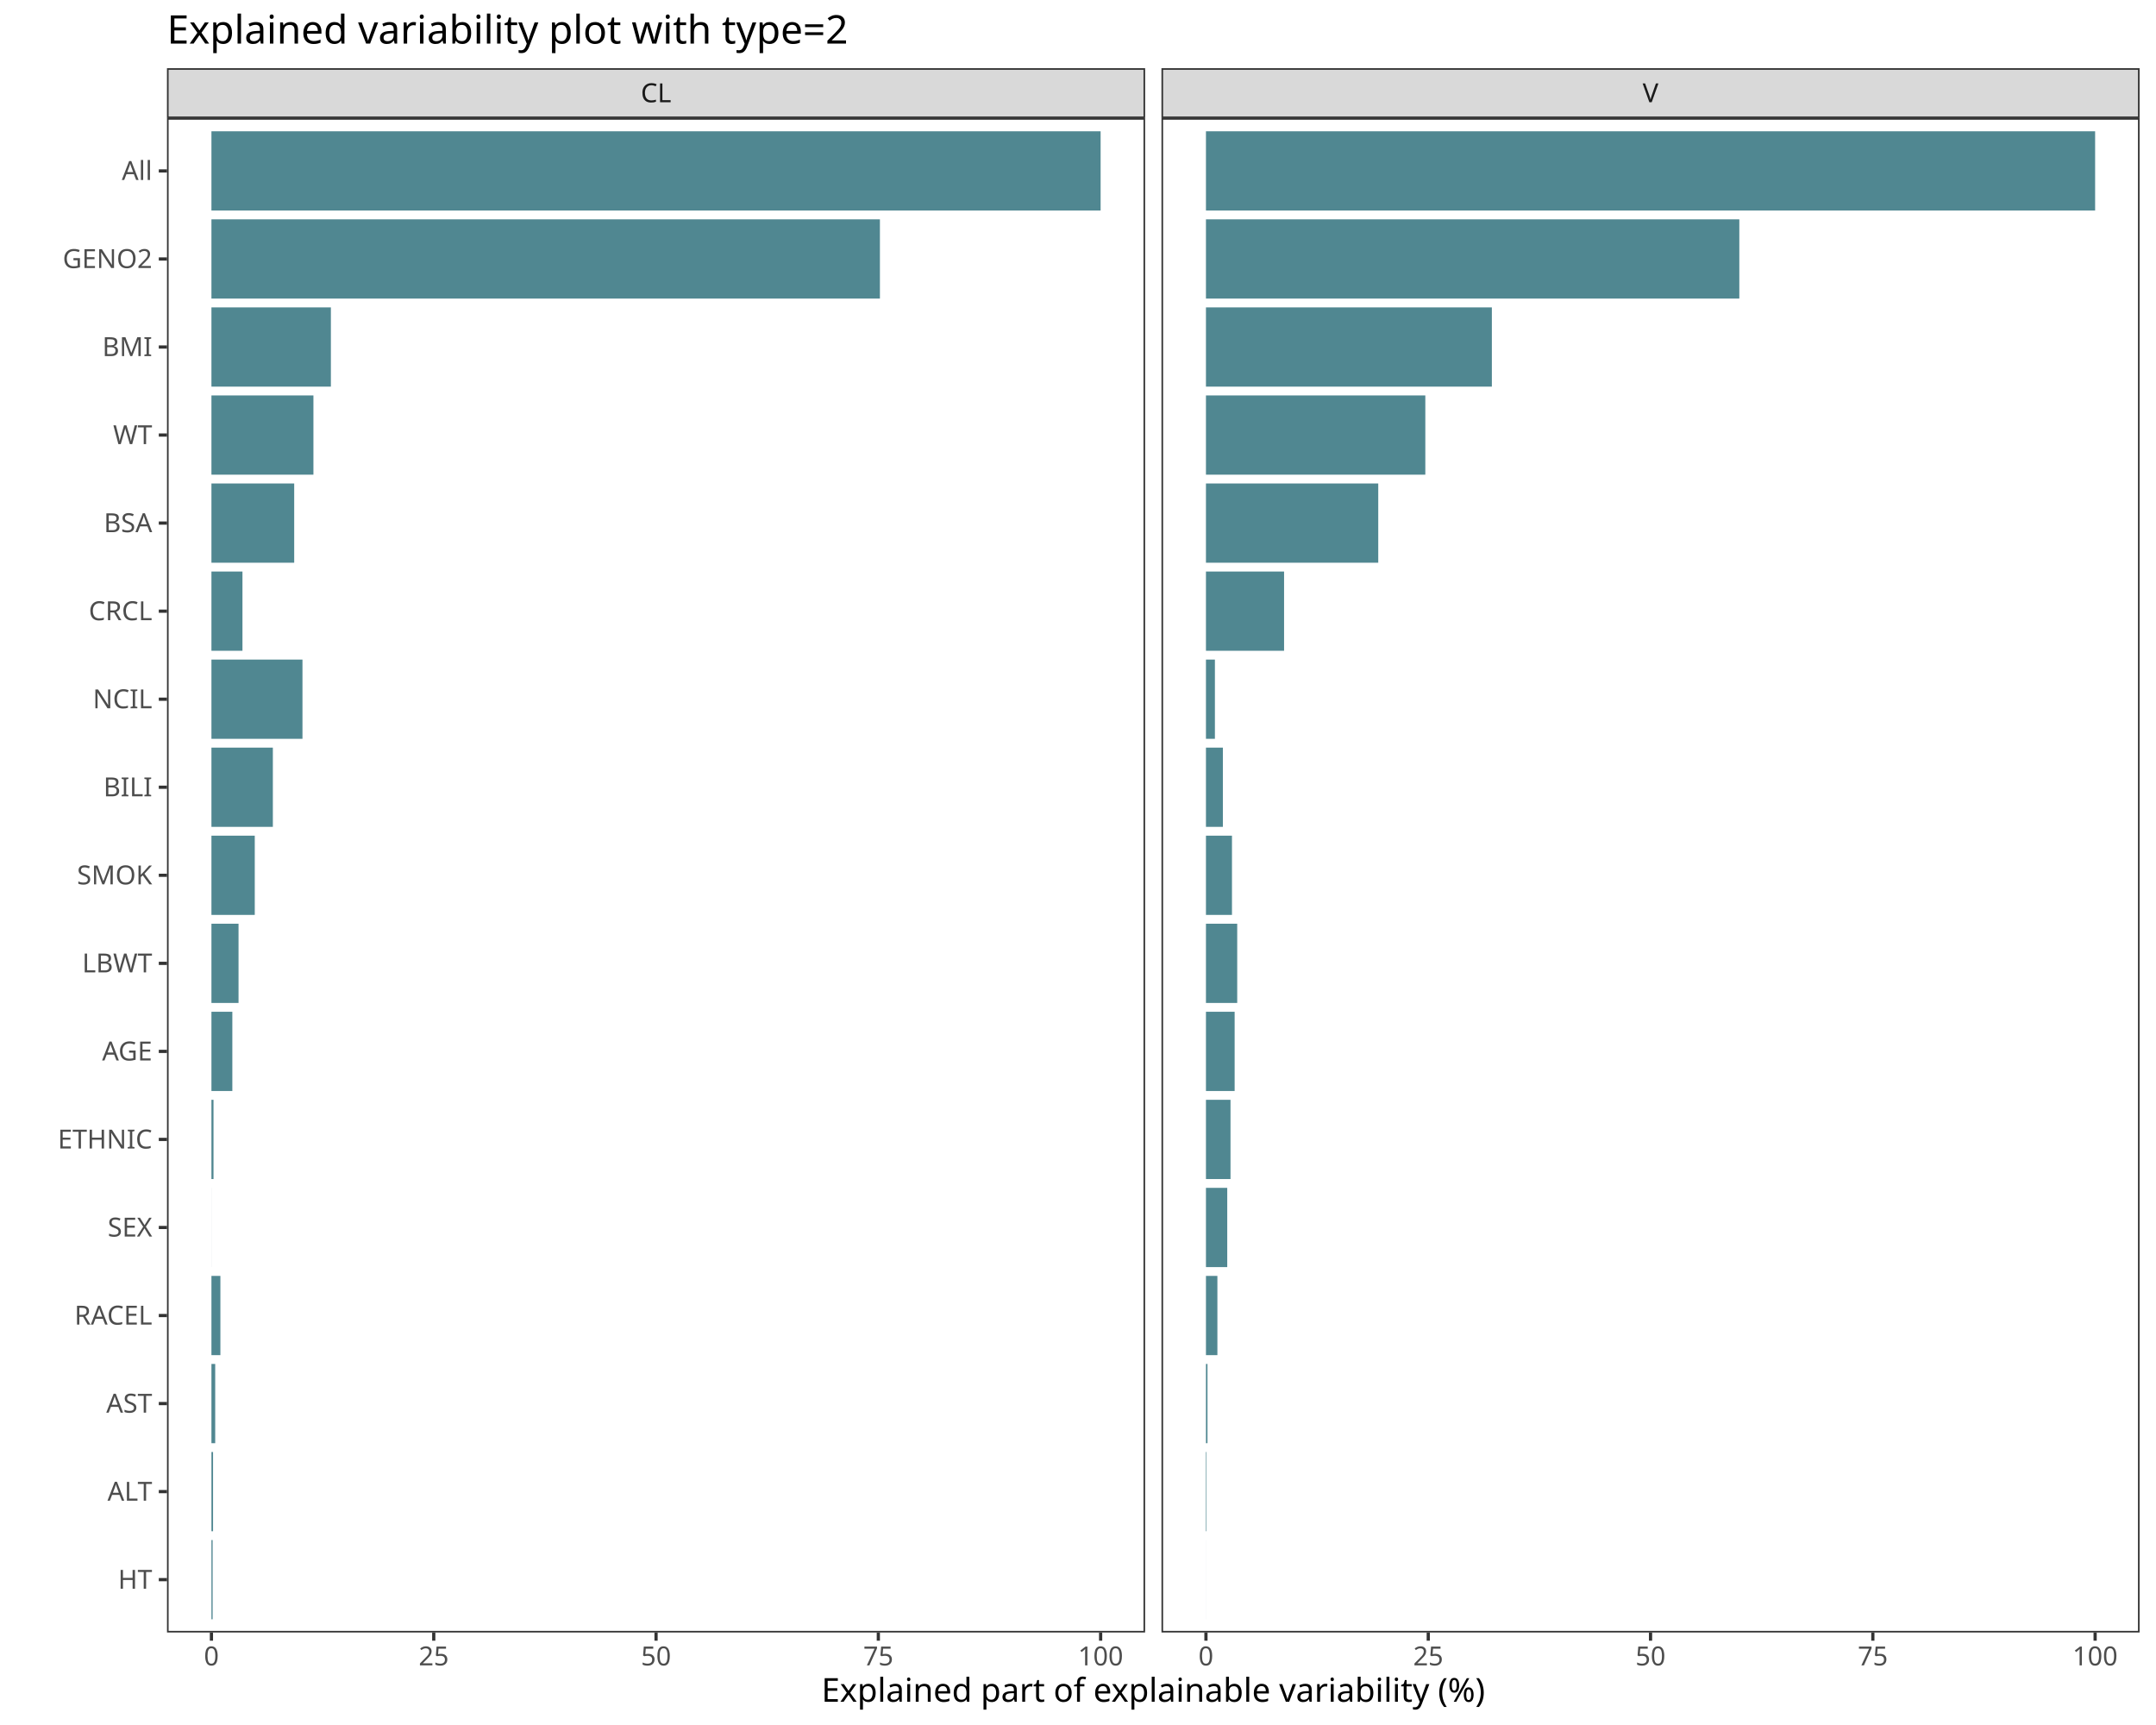
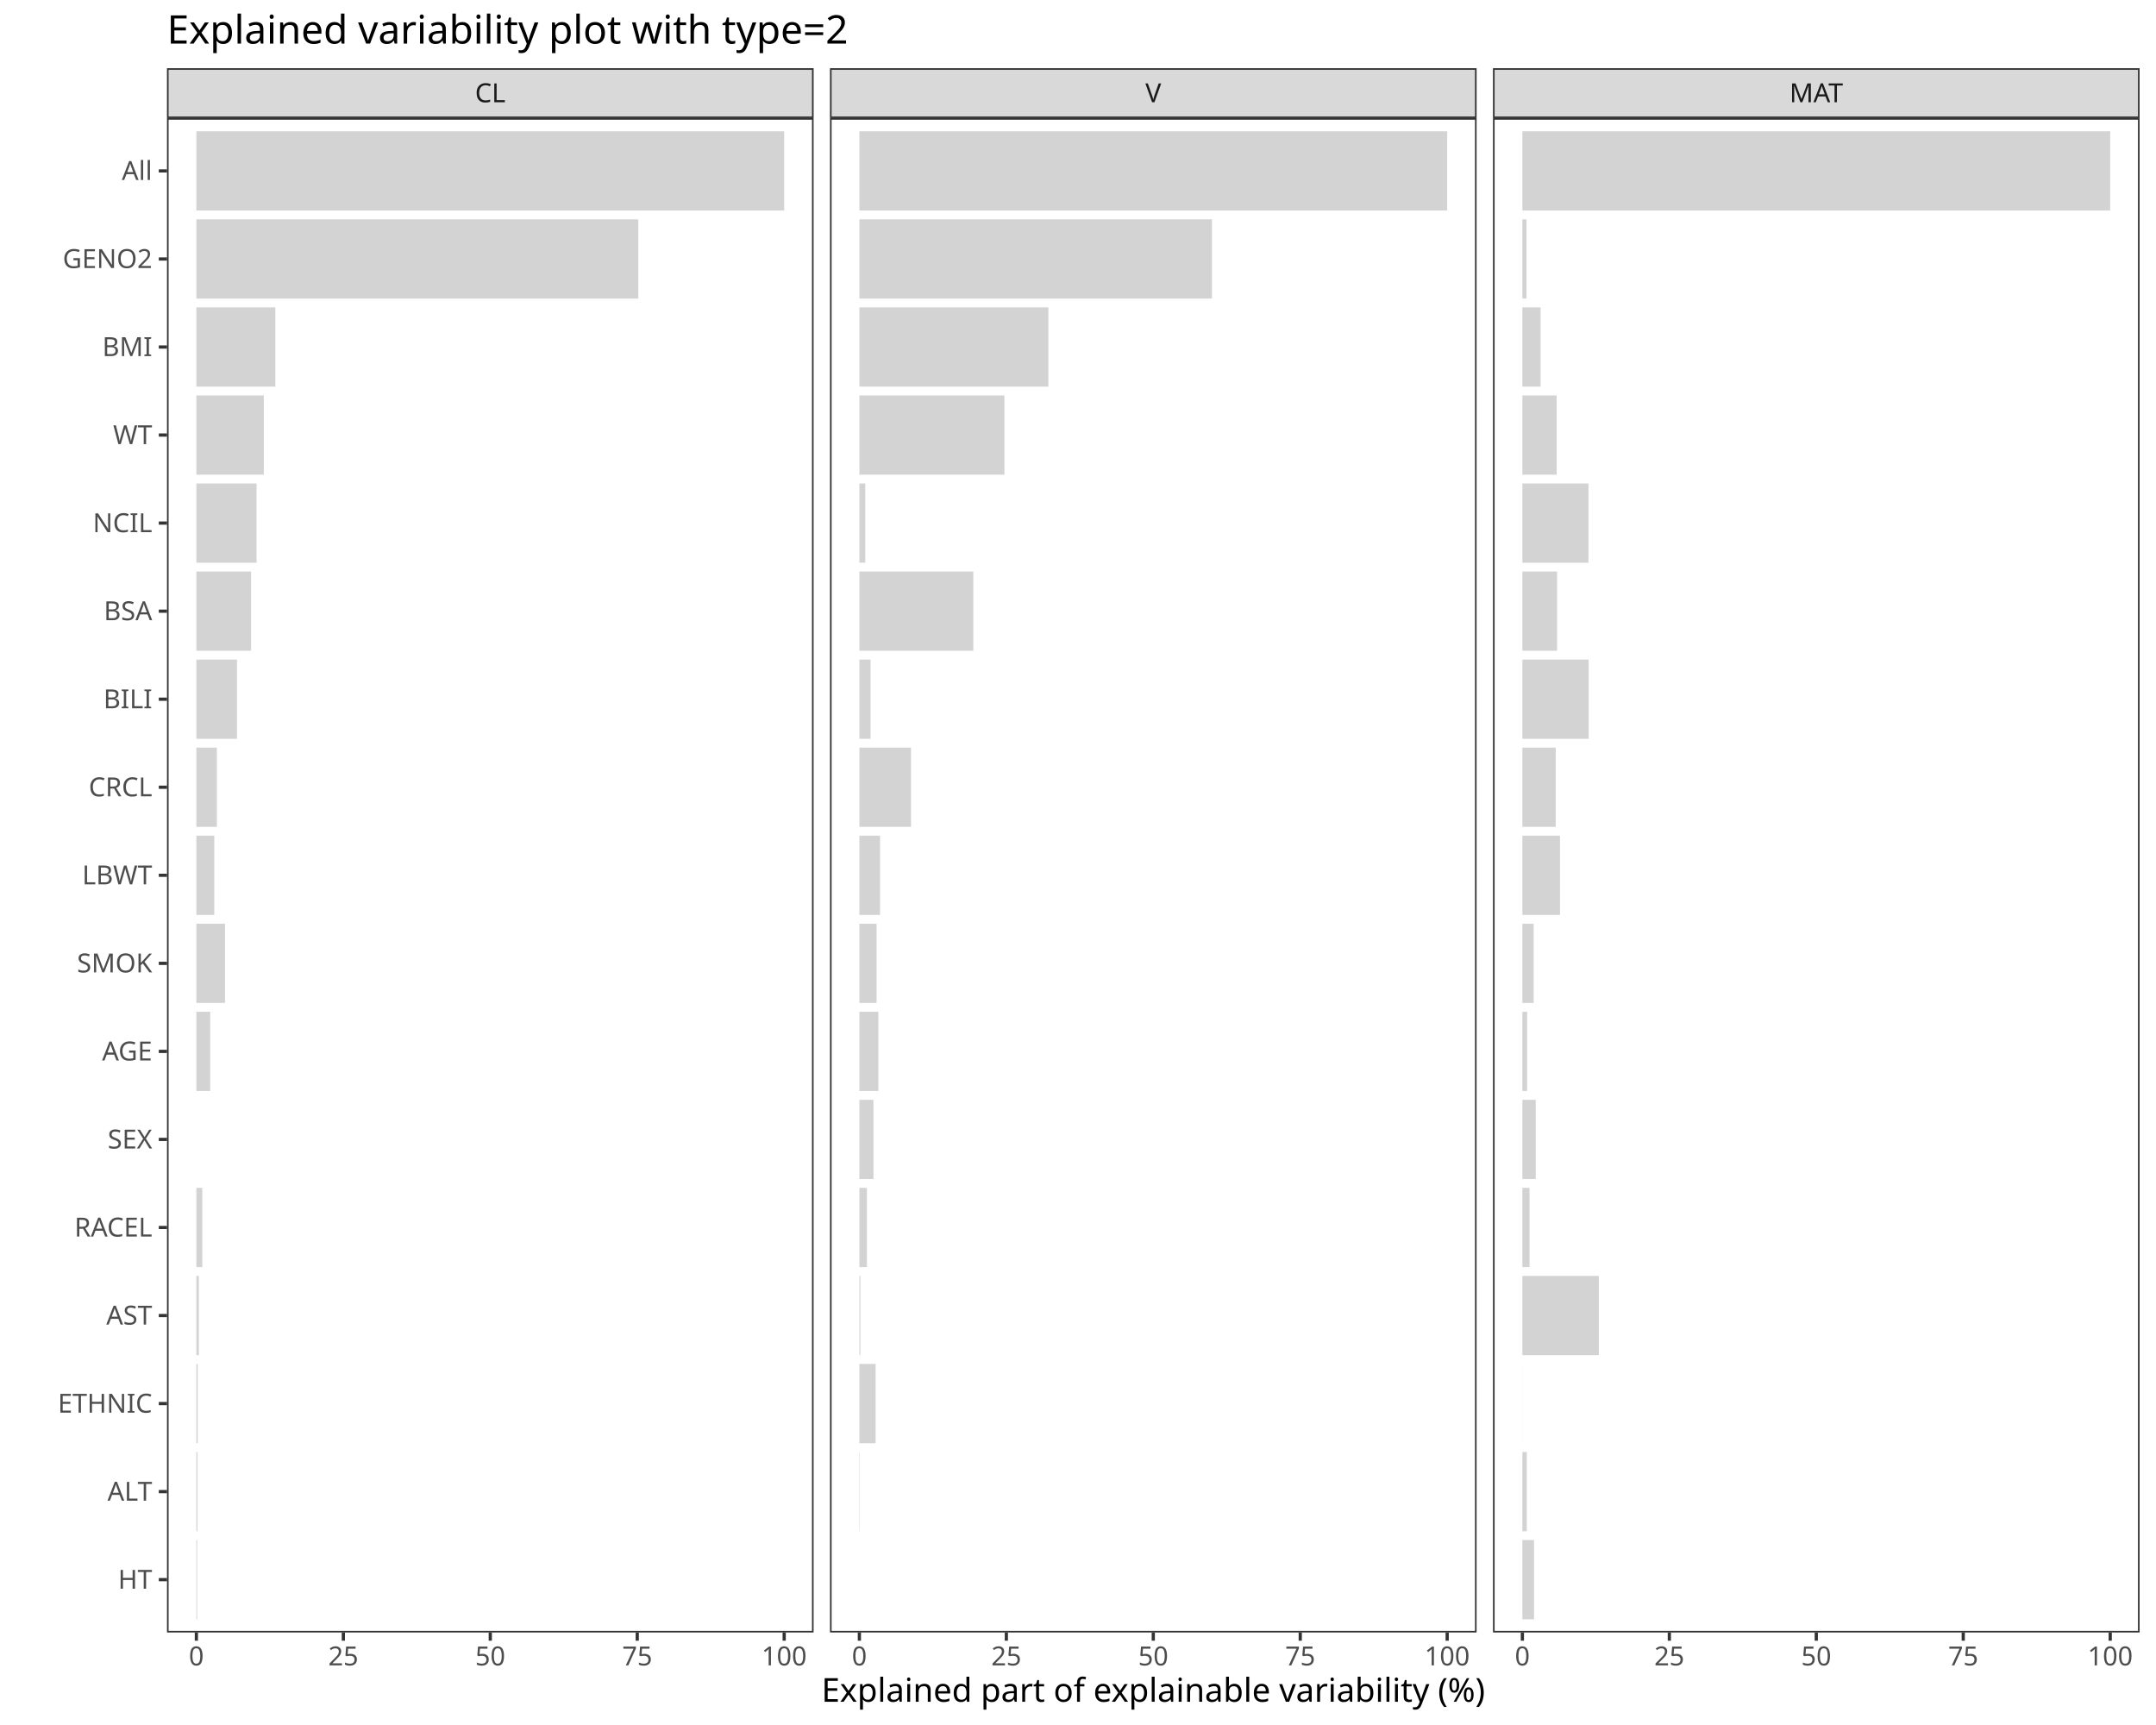
<svg xmlns="http://www.w3.org/2000/svg" class="svglite" data-engine-version="2.0" width="720.00pt" height="576.00pt" viewBox="0 0 720.00 576.00">
  <defs>
    <style type="text/css">
    .svglite line, .svglite polyline, .svglite polygon, .svglite path, .svglite rect, .svglite circle {
      fill: none;
      stroke: #000000;
      stroke-linecap: round;
      stroke-linejoin: round;
      stroke-miterlimit: 10.00;
    }
  </style>
  </defs>
  <rect width="100%" height="100%" style="stroke: none; fill: #FFFFFF;" />
  <defs>
    <clipPath id="cpMC4wMHw3MjAuMDB8MC4wMHw1NzYuMDA=">
      <rect x="0.00" y="0.00" width="720.00" height="576.00" />
    </clipPath>
  </defs>
  <g clip-path="url(#cpMC4wMHw3MjAuMDB8MC4wMHw1NzYuMDA=)">
    <rect x="0.00" y="0.00" width="720.00" height="576.00" style="stroke-width: 1.07; stroke: #FFFFFF; fill: #FFFFFF;" />
  </g>
  <defs>
-     <clipPath id="cpNTUuNzd8MzgyLjQwfDM5LjQzfDU0NS4xMQ==">
-       <rect x="55.77" y="39.43" width="326.64" height="505.68" />
-     </clipPath>
-   </defs>
-   <g clip-path="url(#cpNTUuNzd8MzgyLjQwfDM5LjQzfDU0NS4xMQ==)">
-     <rect x="55.77" y="39.43" width="326.64" height="505.68" style="stroke-width: 1.07; stroke: none; fill: #FFFFFF;" />
-     <rect x="70.61" y="43.84" width="296.94" height="26.46" style="stroke-width: 1.07; stroke: none; stroke-linecap: square; stroke-linejoin: miter; fill: #508791;" />
-     <rect x="70.61" y="337.84" width="6.98" height="26.46" style="stroke-width: 1.07; stroke: none; stroke-linecap: square; stroke-linejoin: miter; fill: #508791;" />
-     <rect x="70.61" y="484.84" width="0.54" height="26.46" style="stroke-width: 1.07; stroke: none; stroke-linecap: square; stroke-linejoin: miter; fill: #508791;" />
-     <rect x="70.61" y="455.44" width="1.26" height="26.46" style="stroke-width: 1.07; stroke: none; stroke-linecap: square; stroke-linejoin: miter; fill: #508791;" />
-     <rect x="70.61" y="249.64" width="20.51" height="26.46" style="stroke-width: 1.07; stroke: none; stroke-linecap: square; stroke-linejoin: miter; fill: #508791;" />
-     <rect x="70.61" y="102.64" width="39.89" height="26.46" style="stroke-width: 1.07; stroke: none; stroke-linecap: square; stroke-linejoin: miter; fill: #508791;" />
-     <rect x="70.61" y="161.44" width="27.64" height="26.46" style="stroke-width: 1.07; stroke: none; stroke-linecap: square; stroke-linejoin: miter; fill: #508791;" />
-     <rect x="70.61" y="190.84" width="10.36" height="26.46" style="stroke-width: 1.07; stroke: none; stroke-linecap: square; stroke-linejoin: miter; fill: #508791;" />
-     <rect x="70.61" y="367.24" width="0.69" height="26.46" style="stroke-width: 1.07; stroke: none; stroke-linecap: square; stroke-linejoin: miter; fill: #508791;" />
-     <rect x="70.61" y="73.24" width="223.24" height="26.46" style="stroke-width: 1.07; stroke: none; stroke-linecap: square; stroke-linejoin: miter; fill: #508791;" />
-     <rect x="70.61" y="514.24" width="0.40" height="26.46" style="stroke-width: 1.07; stroke: none; stroke-linecap: square; stroke-linejoin: miter; fill: #508791;" />
-     <rect x="70.61" y="308.44" width="9.05" height="26.46" style="stroke-width: 1.07; stroke: none; stroke-linecap: square; stroke-linejoin: miter; fill: #508791;" />
-     <rect x="70.61" y="220.24" width="30.40" height="26.46" style="stroke-width: 1.07; stroke: none; stroke-linecap: square; stroke-linejoin: miter; fill: #508791;" />
-     <rect x="70.61" y="426.04" width="2.99" height="26.46" style="stroke-width: 1.07; stroke: none; stroke-linecap: square; stroke-linejoin: miter; fill: #508791;" />
-     <rect x="70.61" y="396.64" width="0.013" height="26.46" style="stroke-width: 1.07; stroke: none; stroke-linecap: square; stroke-linejoin: miter; fill: #508791;" />
-     <rect x="70.61" y="279.04" width="14.47" height="26.46" style="stroke-width: 1.07; stroke: none; stroke-linecap: square; stroke-linejoin: miter; fill: #508791;" />
-     <rect x="70.61" y="132.04" width="34.06" height="26.46" style="stroke-width: 1.07; stroke: none; stroke-linecap: square; stroke-linejoin: miter; fill: #508791;" />
-     <rect x="55.77" y="39.43" width="326.64" height="505.68" style="stroke-width: 1.07; stroke: #333333;" />
-   </g>
-   <g clip-path="url(#cpMC4wMHw3MjAuMDB8MC4wMHw1NzYuMDA=)">
- </g>
-   <defs>
-     <clipPath id="cpMzg3Ljg4fDcxNC41MnwzOS40M3w1NDUuMTE=">
-       <rect x="387.88" y="39.43" width="326.64" height="505.68" />
-     </clipPath>
-   </defs>
-   <g clip-path="url(#cpMzg3Ljg4fDcxNC41MnwzOS40M3w1NDUuMTE=)">
-     <rect x="387.88" y="39.43" width="326.64" height="505.68" style="stroke-width: 1.07; stroke: none; fill: #FFFFFF;" />
-     <rect x="402.73" y="43.84" width="296.94" height="26.46" style="stroke-width: 1.07; stroke: none; stroke-linecap: square; stroke-linejoin: miter; fill: #508791;" />
-     <rect x="402.73" y="337.84" width="9.58" height="26.46" style="stroke-width: 1.07; stroke: none; stroke-linecap: square; stroke-linejoin: miter; fill: #508791;" />
-     <rect x="402.73" y="484.84" width="0.18" height="26.46" style="stroke-width: 1.07; stroke: none; stroke-linecap: square; stroke-linejoin: miter; fill: #508791;" />
-     <rect x="402.73" y="455.44" width="0.51" height="26.46" style="stroke-width: 1.07; stroke: none; stroke-linecap: square; stroke-linejoin: miter; fill: #508791;" />
-     <rect x="402.73" y="249.64" width="5.65" height="26.46" style="stroke-width: 1.07; stroke: none; stroke-linecap: square; stroke-linejoin: miter; fill: #508791;" />
-     <rect x="402.73" y="102.64" width="95.48" height="26.46" style="stroke-width: 1.07; stroke: none; stroke-linecap: square; stroke-linejoin: miter; fill: #508791;" />
-     <rect x="402.73" y="161.44" width="57.54" height="26.46" style="stroke-width: 1.07; stroke: none; stroke-linecap: square; stroke-linejoin: miter; fill: #508791;" />
-     <rect x="402.73" y="190.84" width="26.09" height="26.46" style="stroke-width: 1.07; stroke: none; stroke-linecap: square; stroke-linejoin: miter; fill: #508791;" />
-     <rect x="402.73" y="367.24" width="8.20" height="26.46" style="stroke-width: 1.07; stroke: none; stroke-linecap: square; stroke-linejoin: miter; fill: #508791;" />
-     <rect x="402.73" y="73.24" width="178.12" height="26.46" style="stroke-width: 1.07; stroke: none; stroke-linecap: square; stroke-linejoin: miter; fill: #508791;" />
-     <rect x="402.73" y="514.24" width="0.009" height="26.46" style="stroke-width: 1.07; stroke: none; stroke-linecap: square; stroke-linejoin: miter; fill: #508791;" />
-     <rect x="402.73" y="308.44" width="10.44" height="26.46" style="stroke-width: 1.07; stroke: none; stroke-linecap: square; stroke-linejoin: miter; fill: #508791;" />
-     <rect x="402.73" y="220.24" width="2.99" height="26.46" style="stroke-width: 1.07; stroke: none; stroke-linecap: square; stroke-linejoin: miter; fill: #508791;" />
-     <rect x="402.73" y="426.04" width="3.82" height="26.46" style="stroke-width: 1.07; stroke: none; stroke-linecap: square; stroke-linejoin: miter; fill: #508791;" />
-     <rect x="402.73" y="396.64" width="7.11" height="26.46" style="stroke-width: 1.07; stroke: none; stroke-linecap: square; stroke-linejoin: miter; fill: #508791;" />
-     <rect x="402.73" y="279.04" width="8.69" height="26.46" style="stroke-width: 1.07; stroke: none; stroke-linecap: square; stroke-linejoin: miter; fill: #508791;" />
-     <rect x="402.73" y="132.04" width="73.26" height="26.46" style="stroke-width: 1.07; stroke: none; stroke-linecap: square; stroke-linejoin: miter; fill: #508791;" />
-     <rect x="387.88" y="39.43" width="326.64" height="505.68" style="stroke-width: 1.07; stroke: #333333;" />
-   </g>
-   <g clip-path="url(#cpMC4wMHw3MjAuMDB8MC4wMHw1NzYuMDA=)">
- </g>
-   <defs>
-     <clipPath id="cpNTUuNzd8MzgyLjQwfDIyLjc4fDM5LjQz">
-       <rect x="55.77" y="22.78" width="326.64" height="16.65" />
-     </clipPath>
-   </defs>
-   <g clip-path="url(#cpNTUuNzd8MzgyLjQwfDIyLjc4fDM5LjQz)">
-     <rect x="55.77" y="22.78" width="326.64" height="16.65" style="stroke-width: 1.07; stroke: #333333; fill: #D9D9D9;" />
-     <text x="219.09" y="34.14" text-anchor="middle" style="font-size: 8.80px; fill: #1A1A1A; font-family: sans;" textLength="11.25px" lengthAdjust="spacingAndGlyphs">CL</text>
-   </g>
-   <g clip-path="url(#cpMC4wMHw3MjAuMDB8MC4wMHw1NzYuMDA=)">
- </g>
-   <defs>
-     <clipPath id="cpMzg3Ljg4fDcxNC41MnwyMi43OHwzOS40Mw==">
-       <rect x="387.88" y="22.78" width="326.64" height="16.65" />
-     </clipPath>
-   </defs>
-   <g clip-path="url(#cpMzg3Ljg4fDcxNC41MnwyMi43OHwzOS40Mw==)">
-     <rect x="387.88" y="22.78" width="326.64" height="16.65" style="stroke-width: 1.07; stroke: #333333; fill: #D9D9D9;" />
-     <text x="551.20" y="34.14" text-anchor="middle" style="font-size: 8.80px; fill: #1A1A1A; font-family: sans;" textLength="5.87px" lengthAdjust="spacingAndGlyphs">V</text>
-   </g>
-   <g clip-path="url(#cpMC4wMHw3MjAuMDB8MC4wMHw1NzYuMDA=)">
-     <polyline points="70.61,547.85 70.61,545.11 " style="stroke-width: 1.07; stroke: #333333; stroke-linecap: butt;" />
-     <polyline points="144.85,547.85 144.85,545.11 " style="stroke-width: 1.07; stroke: #333333; stroke-linecap: butt;" />
-     <polyline points="219.09,547.85 219.09,545.11 " style="stroke-width: 1.07; stroke: #333333; stroke-linecap: butt;" />
-     <polyline points="293.32,547.85 293.32,545.11 " style="stroke-width: 1.07; stroke: #333333; stroke-linecap: butt;" />
-     <polyline points="367.56,547.85 367.56,545.11 " style="stroke-width: 1.07; stroke: #333333; stroke-linecap: butt;" />
-     <text x="70.61" y="556.10" text-anchor="middle" style="font-size: 8.80px; fill: #4D4D4D; font-family: sans;" textLength="4.89px" lengthAdjust="spacingAndGlyphs">0</text>
-     <text x="144.85" y="556.10" text-anchor="middle" style="font-size: 8.80px; fill: #4D4D4D; font-family: sans;" textLength="9.79px" lengthAdjust="spacingAndGlyphs">25</text>
-     <text x="219.09" y="556.10" text-anchor="middle" style="font-size: 8.80px; fill: #4D4D4D; font-family: sans;" textLength="9.79px" lengthAdjust="spacingAndGlyphs">50</text>
-     <text x="293.32" y="556.10" text-anchor="middle" style="font-size: 8.80px; fill: #4D4D4D; font-family: sans;" textLength="9.79px" lengthAdjust="spacingAndGlyphs">75</text>
-     <text x="367.56" y="556.10" text-anchor="middle" style="font-size: 8.80px; fill: #4D4D4D; font-family: sans;" textLength="14.68px" lengthAdjust="spacingAndGlyphs">100</text>
-     <polyline points="402.73,547.85 402.73,545.11 " style="stroke-width: 1.07; stroke: #333333; stroke-linecap: butt;" />
-     <polyline points="476.97,547.85 476.97,545.11 " style="stroke-width: 1.07; stroke: #333333; stroke-linecap: butt;" />
-     <polyline points="551.20,547.85 551.20,545.11 " style="stroke-width: 1.07; stroke: #333333; stroke-linecap: butt;" />
-     <polyline points="625.44,547.85 625.44,545.11 " style="stroke-width: 1.07; stroke: #333333; stroke-linecap: butt;" />
-     <polyline points="699.67,547.85 699.67,545.11 " style="stroke-width: 1.07; stroke: #333333; stroke-linecap: butt;" />
-     <text x="402.73" y="556.10" text-anchor="middle" style="font-size: 8.80px; fill: #4D4D4D; font-family: sans;" textLength="4.89px" lengthAdjust="spacingAndGlyphs">0</text>
-     <text x="476.97" y="556.10" text-anchor="middle" style="font-size: 8.80px; fill: #4D4D4D; font-family: sans;" textLength="9.79px" lengthAdjust="spacingAndGlyphs">25</text>
-     <text x="551.20" y="556.10" text-anchor="middle" style="font-size: 8.80px; fill: #4D4D4D; font-family: sans;" textLength="9.79px" lengthAdjust="spacingAndGlyphs">50</text>
-     <text x="625.44" y="556.10" text-anchor="middle" style="font-size: 8.80px; fill: #4D4D4D; font-family: sans;" textLength="9.79px" lengthAdjust="spacingAndGlyphs">75</text>
-     <text x="699.67" y="556.10" text-anchor="middle" style="font-size: 8.80px; fill: #4D4D4D; font-family: sans;" textLength="14.68px" lengthAdjust="spacingAndGlyphs">100</text>
+     <clipPath id="cpNTUuNzd8MjcxLjcwfDM5LjQzfDU0NS4xMQ==">
+       <rect x="55.77" y="39.43" width="215.93" height="505.68" />
+     </clipPath>
+   </defs>
+   <g clip-path="url(#cpNTUuNzd8MjcxLjcwfDM5LjQzfDU0NS4xMQ==)">
+     <rect x="55.77" y="39.43" width="215.93" height="505.68" style="stroke-width: 1.07; stroke: none; fill: #FFFFFF;" />
+     <rect x="65.58" y="43.84" width="196.30" height="26.46" style="stroke-width: 1.07; stroke: none; stroke-linecap: square; stroke-linejoin: miter; fill: #D3D3D3;" />
+     <rect x="65.58" y="337.84" width="4.61" height="26.46" style="stroke-width: 1.07; stroke: none; stroke-linecap: square; stroke-linejoin: miter; fill: #D3D3D3;" />
+     <rect x="65.58" y="484.84" width="0.36" height="26.46" style="stroke-width: 1.07; stroke: none; stroke-linecap: square; stroke-linejoin: miter; fill: #D3D3D3;" />
+     <rect x="65.58" y="426.04" width="0.83" height="26.46" style="stroke-width: 1.07; stroke: none; stroke-linecap: square; stroke-linejoin: miter; fill: #D3D3D3;" />
+     <rect x="65.58" y="220.24" width="13.56" height="26.46" style="stroke-width: 1.07; stroke: none; stroke-linecap: square; stroke-linejoin: miter; fill: #D3D3D3;" />
+     <rect x="65.58" y="102.64" width="26.37" height="26.46" style="stroke-width: 1.07; stroke: none; stroke-linecap: square; stroke-linejoin: miter; fill: #D3D3D3;" />
+     <rect x="65.58" y="190.84" width="18.27" height="26.46" style="stroke-width: 1.07; stroke: none; stroke-linecap: square; stroke-linejoin: miter; fill: #D3D3D3;" />
+     <rect x="65.58" y="249.64" width="6.85" height="26.46" style="stroke-width: 1.07; stroke: none; stroke-linecap: square; stroke-linejoin: miter; fill: #D3D3D3;" />
+     <rect x="65.58" y="455.44" width="0.46" height="26.46" style="stroke-width: 1.07; stroke: none; stroke-linecap: square; stroke-linejoin: miter; fill: #D3D3D3;" />
+     <rect x="65.58" y="73.24" width="147.58" height="26.46" style="stroke-width: 1.07; stroke: none; stroke-linecap: square; stroke-linejoin: miter; fill: #D3D3D3;" />
+     <rect x="65.58" y="514.24" width="0.26" height="26.46" style="stroke-width: 1.07; stroke: none; stroke-linecap: square; stroke-linejoin: miter; fill: #D3D3D3;" />
+     <rect x="65.58" y="279.04" width="5.98" height="26.46" style="stroke-width: 1.07; stroke: none; stroke-linecap: square; stroke-linejoin: miter; fill: #D3D3D3;" />
+     <rect x="65.58" y="161.44" width="20.09" height="26.46" style="stroke-width: 1.07; stroke: none; stroke-linecap: square; stroke-linejoin: miter; fill: #D3D3D3;" />
+     <rect x="65.58" y="396.64" width="1.98" height="26.46" style="stroke-width: 1.07; stroke: none; stroke-linecap: square; stroke-linejoin: miter; fill: #D3D3D3;" />
+     <rect x="65.58" y="367.24" width="0.009" height="26.46" style="stroke-width: 1.07; stroke: none; stroke-linecap: square; stroke-linejoin: miter; fill: #D3D3D3;" />
+     <rect x="65.58" y="308.44" width="9.57" height="26.46" style="stroke-width: 1.07; stroke: none; stroke-linecap: square; stroke-linejoin: miter; fill: #D3D3D3;" />
+     <rect x="65.58" y="132.04" width="22.52" height="26.46" style="stroke-width: 1.07; stroke: none; stroke-linecap: square; stroke-linejoin: miter; fill: #D3D3D3;" />
+     <rect x="55.77" y="39.43" width="215.93" height="505.68" style="stroke-width: 1.07; stroke: #333333;" />
+   </g>
+   <g clip-path="url(#cpMC4wMHw3MjAuMDB8MC4wMHw1NzYuMDA=)">
+ </g>
+   <defs>
+     <clipPath id="cpMjc3LjE4fDQ5My4xMXwzOS40M3w1NDUuMTE=">
+       <rect x="277.18" y="39.43" width="215.93" height="505.68" />
+     </clipPath>
+   </defs>
+   <g clip-path="url(#cpMjc3LjE4fDQ5My4xMXwzOS40M3w1NDUuMTE=)">
+     <rect x="277.18" y="39.43" width="215.93" height="505.68" style="stroke-width: 1.07; stroke: none; fill: #FFFFFF;" />
+     <rect x="286.99" y="43.84" width="196.30" height="26.46" style="stroke-width: 1.07; stroke: none; stroke-linecap: square; stroke-linejoin: miter; fill: #D3D3D3;" />
+     <rect x="286.99" y="337.84" width="6.34" height="26.46" style="stroke-width: 1.07; stroke: none; stroke-linecap: square; stroke-linejoin: miter; fill: #D3D3D3;" />
+     <rect x="286.99" y="484.84" width="0.12" height="26.46" style="stroke-width: 1.07; stroke: none; stroke-linecap: square; stroke-linejoin: miter; fill: #D3D3D3;" />
+     <rect x="286.99" y="426.04" width="0.33" height="26.46" style="stroke-width: 1.07; stroke: none; stroke-linecap: square; stroke-linejoin: miter; fill: #D3D3D3;" />
+     <rect x="286.99" y="220.24" width="3.73" height="26.46" style="stroke-width: 1.07; stroke: none; stroke-linecap: square; stroke-linejoin: miter; fill: #D3D3D3;" />
+     <rect x="286.99" y="102.64" width="63.12" height="26.46" style="stroke-width: 1.07; stroke: none; stroke-linecap: square; stroke-linejoin: miter; fill: #D3D3D3;" />
+     <rect x="286.99" y="190.84" width="38.04" height="26.46" style="stroke-width: 1.07; stroke: none; stroke-linecap: square; stroke-linejoin: miter; fill: #D3D3D3;" />
+     <rect x="286.99" y="249.64" width="17.25" height="26.46" style="stroke-width: 1.07; stroke: none; stroke-linecap: square; stroke-linejoin: miter; fill: #D3D3D3;" />
+     <rect x="286.99" y="455.44" width="5.42" height="26.46" style="stroke-width: 1.07; stroke: none; stroke-linecap: square; stroke-linejoin: miter; fill: #D3D3D3;" />
+     <rect x="286.99" y="73.24" width="117.75" height="26.46" style="stroke-width: 1.07; stroke: none; stroke-linecap: square; stroke-linejoin: miter; fill: #D3D3D3;" />
+     <rect x="286.99" y="514.24" width="0.006" height="26.46" style="stroke-width: 1.07; stroke: none; stroke-linecap: square; stroke-linejoin: miter; fill: #D3D3D3;" />
+     <rect x="286.99" y="279.04" width="6.90" height="26.46" style="stroke-width: 1.07; stroke: none; stroke-linecap: square; stroke-linejoin: miter; fill: #D3D3D3;" />
+     <rect x="286.99" y="161.44" width="1.98" height="26.46" style="stroke-width: 1.07; stroke: none; stroke-linecap: square; stroke-linejoin: miter; fill: #D3D3D3;" />
+     <rect x="286.99" y="396.64" width="2.53" height="26.46" style="stroke-width: 1.07; stroke: none; stroke-linecap: square; stroke-linejoin: miter; fill: #D3D3D3;" />
+     <rect x="286.99" y="367.24" width="4.70" height="26.46" style="stroke-width: 1.07; stroke: none; stroke-linecap: square; stroke-linejoin: miter; fill: #D3D3D3;" />
+     <rect x="286.99" y="308.44" width="5.74" height="26.46" style="stroke-width: 1.07; stroke: none; stroke-linecap: square; stroke-linejoin: miter; fill: #D3D3D3;" />
+     <rect x="286.99" y="132.04" width="48.43" height="26.46" style="stroke-width: 1.07; stroke: none; stroke-linecap: square; stroke-linejoin: miter; fill: #D3D3D3;" />
+     <rect x="277.18" y="39.43" width="215.93" height="505.68" style="stroke-width: 1.07; stroke: #333333;" />
+   </g>
+   <g clip-path="url(#cpMC4wMHw3MjAuMDB8MC4wMHw1NzYuMDA=)">
+ </g>
+   <defs>
+     <clipPath id="cpNDk4LjU5fDcxNC41MnwzOS40M3w1NDUuMTE=">
+       <rect x="498.59" y="39.43" width="215.93" height="505.68" />
+     </clipPath>
+   </defs>
+   <g clip-path="url(#cpNDk4LjU5fDcxNC41MnwzOS40M3w1NDUuMTE=)">
+     <rect x="498.59" y="39.43" width="215.93" height="505.68" style="stroke-width: 1.07; stroke: none; fill: #FFFFFF;" />
+     <rect x="508.40" y="43.84" width="196.30" height="26.46" style="stroke-width: 1.07; stroke: none; stroke-linecap: square; stroke-linejoin: miter; fill: #D3D3D3;" />
+     <rect x="508.40" y="337.84" width="1.60" height="26.46" style="stroke-width: 1.07; stroke: none; stroke-linecap: square; stroke-linejoin: miter; fill: #D3D3D3;" />
+     <rect x="508.40" y="484.84" width="1.48" height="26.46" style="stroke-width: 1.07; stroke: none; stroke-linecap: square; stroke-linejoin: miter; fill: #D3D3D3;" />
+     <rect x="508.40" y="426.04" width="25.54" height="26.46" style="stroke-width: 1.07; stroke: none; stroke-linecap: square; stroke-linejoin: miter; fill: #D3D3D3;" />
+     <rect x="508.40" y="220.24" width="22.14" height="26.46" style="stroke-width: 1.07; stroke: none; stroke-linecap: square; stroke-linejoin: miter; fill: #D3D3D3;" />
+     <rect x="508.40" y="102.64" width="6.09" height="26.46" style="stroke-width: 1.07; stroke: none; stroke-linecap: square; stroke-linejoin: miter; fill: #D3D3D3;" />
+     <rect x="508.40" y="190.84" width="11.60" height="26.46" style="stroke-width: 1.07; stroke: none; stroke-linecap: square; stroke-linejoin: miter; fill: #D3D3D3;" />
+     <rect x="508.40" y="249.64" width="11.14" height="26.46" style="stroke-width: 1.07; stroke: none; stroke-linecap: square; stroke-linejoin: miter; fill: #D3D3D3;" />
+     <rect x="508.40" y="455.44" width="0.019" height="26.46" style="stroke-width: 1.07; stroke: none; stroke-linecap: square; stroke-linejoin: miter; fill: #D3D3D3;" />
+     <rect x="508.40" y="73.24" width="1.37" height="26.46" style="stroke-width: 1.07; stroke: none; stroke-linecap: square; stroke-linejoin: miter; fill: #D3D3D3;" />
+     <rect x="508.40" y="514.24" width="3.89" height="26.46" style="stroke-width: 1.07; stroke: none; stroke-linecap: square; stroke-linejoin: miter; fill: #D3D3D3;" />
+     <rect x="508.40" y="279.04" width="12.56" height="26.46" style="stroke-width: 1.07; stroke: none; stroke-linecap: square; stroke-linejoin: miter; fill: #D3D3D3;" />
+     <rect x="508.40" y="161.44" width="22.07" height="26.46" style="stroke-width: 1.07; stroke: none; stroke-linecap: square; stroke-linejoin: miter; fill: #D3D3D3;" />
+     <rect x="508.40" y="396.64" width="2.39" height="26.46" style="stroke-width: 1.07; stroke: none; stroke-linecap: square; stroke-linejoin: miter; fill: #D3D3D3;" />
+     <rect x="508.40" y="367.24" width="4.47" height="26.46" style="stroke-width: 1.07; stroke: none; stroke-linecap: square; stroke-linejoin: miter; fill: #D3D3D3;" />
+     <rect x="508.40" y="308.44" width="3.77" height="26.46" style="stroke-width: 1.07; stroke: none; stroke-linecap: square; stroke-linejoin: miter; fill: #D3D3D3;" />
+     <rect x="508.40" y="132.04" width="11.46" height="26.46" style="stroke-width: 1.07; stroke: none; stroke-linecap: square; stroke-linejoin: miter; fill: #D3D3D3;" />
+     <rect x="498.59" y="39.43" width="215.93" height="505.68" style="stroke-width: 1.07; stroke: #333333;" />
+   </g>
+   <g clip-path="url(#cpMC4wMHw3MjAuMDB8MC4wMHw1NzYuMDA=)">
+ </g>
+   <defs>
+     <clipPath id="cpNTUuNzd8MjcxLjcwfDIyLjc4fDM5LjQz">
+       <rect x="55.77" y="22.78" width="215.93" height="16.65" />
+     </clipPath>
+   </defs>
+   <g clip-path="url(#cpNTUuNzd8MjcxLjcwfDIyLjc4fDM5LjQz)">
+     <rect x="55.77" y="22.78" width="215.93" height="16.65" style="stroke-width: 1.07; stroke: #333333; fill: #D9D9D9;" />
+     <text x="163.73" y="34.14" text-anchor="middle" style="font-size: 8.80px; fill: #1A1A1A; font-family: sans;" textLength="11.25px" lengthAdjust="spacingAndGlyphs">CL</text>
+   </g>
+   <g clip-path="url(#cpMC4wMHw3MjAuMDB8MC4wMHw1NzYuMDA=)">
+ </g>
+   <defs>
+     <clipPath id="cpMjc3LjE4fDQ5My4xMXwyMi43OHwzOS40Mw==">
+       <rect x="277.18" y="22.78" width="215.93" height="16.65" />
+     </clipPath>
+   </defs>
+   <g clip-path="url(#cpMjc3LjE4fDQ5My4xMXwyMi43OHwzOS40Mw==)">
+     <rect x="277.18" y="22.78" width="215.93" height="16.65" style="stroke-width: 1.07; stroke: #333333; fill: #D9D9D9;" />
+     <text x="385.14" y="34.14" text-anchor="middle" style="font-size: 8.80px; fill: #1A1A1A; font-family: sans;" textLength="5.87px" lengthAdjust="spacingAndGlyphs">V</text>
+   </g>
+   <g clip-path="url(#cpMC4wMHw3MjAuMDB8MC4wMHw1NzYuMDA=)">
+ </g>
+   <defs>
+     <clipPath id="cpNDk4LjU5fDcxNC41MnwyMi43OHwzOS40Mw==">
+       <rect x="498.59" y="22.78" width="215.93" height="16.65" />
+     </clipPath>
+   </defs>
+   <g clip-path="url(#cpNDk4LjU5fDcxNC41MnwyMi43OHwzOS40Mw==)">
+     <rect x="498.59" y="22.78" width="215.93" height="16.65" style="stroke-width: 1.07; stroke: #333333; fill: #D9D9D9;" />
+     <text x="606.55" y="34.14" text-anchor="middle" style="font-size: 8.80px; fill: #1A1A1A; font-family: sans;" textLength="18.58px" lengthAdjust="spacingAndGlyphs">MAT</text>
+   </g>
+   <g clip-path="url(#cpMC4wMHw3MjAuMDB8MC4wMHw1NzYuMDA=)">
+     <polyline points="65.58,547.85 65.58,545.11 " style="stroke-width: 1.07; stroke: #333333; stroke-linecap: butt;" />
+     <polyline points="114.66,547.85 114.66,545.11 " style="stroke-width: 1.07; stroke: #333333; stroke-linecap: butt;" />
+     <polyline points="163.73,547.85 163.73,545.11 " style="stroke-width: 1.07; stroke: #333333; stroke-linecap: butt;" />
+     <polyline points="212.81,547.85 212.81,545.11 " style="stroke-width: 1.07; stroke: #333333; stroke-linecap: butt;" />
+     <polyline points="261.88,547.85 261.88,545.11 " style="stroke-width: 1.07; stroke: #333333; stroke-linecap: butt;" />
+     <text x="65.58" y="556.10" text-anchor="middle" style="font-size: 8.80px; fill: #4D4D4D; font-family: sans;" textLength="4.89px" lengthAdjust="spacingAndGlyphs">0</text>
+     <text x="114.66" y="556.10" text-anchor="middle" style="font-size: 8.80px; fill: #4D4D4D; font-family: sans;" textLength="9.79px" lengthAdjust="spacingAndGlyphs">25</text>
+     <text x="163.73" y="556.10" text-anchor="middle" style="font-size: 8.80px; fill: #4D4D4D; font-family: sans;" textLength="9.79px" lengthAdjust="spacingAndGlyphs">50</text>
+     <text x="212.81" y="556.10" text-anchor="middle" style="font-size: 8.80px; fill: #4D4D4D; font-family: sans;" textLength="9.79px" lengthAdjust="spacingAndGlyphs">75</text>
+     <text x="261.88" y="556.10" text-anchor="middle" style="font-size: 8.80px; fill: #4D4D4D; font-family: sans;" textLength="14.68px" lengthAdjust="spacingAndGlyphs">100</text>
+     <polyline points="286.99,547.85 286.99,545.11 " style="stroke-width: 1.07; stroke: #333333; stroke-linecap: butt;" />
+     <polyline points="336.07,547.85 336.07,545.11 " style="stroke-width: 1.07; stroke: #333333; stroke-linecap: butt;" />
+     <polyline points="385.14,547.85 385.14,545.11 " style="stroke-width: 1.07; stroke: #333333; stroke-linecap: butt;" />
+     <polyline points="434.22,547.85 434.22,545.11 " style="stroke-width: 1.07; stroke: #333333; stroke-linecap: butt;" />
+     <polyline points="483.29,547.85 483.29,545.11 " style="stroke-width: 1.07; stroke: #333333; stroke-linecap: butt;" />
+     <text x="286.99" y="556.10" text-anchor="middle" style="font-size: 8.80px; fill: #4D4D4D; font-family: sans;" textLength="4.89px" lengthAdjust="spacingAndGlyphs">0</text>
+     <text x="336.07" y="556.10" text-anchor="middle" style="font-size: 8.80px; fill: #4D4D4D; font-family: sans;" textLength="9.79px" lengthAdjust="spacingAndGlyphs">25</text>
+     <text x="385.14" y="556.10" text-anchor="middle" style="font-size: 8.80px; fill: #4D4D4D; font-family: sans;" textLength="9.79px" lengthAdjust="spacingAndGlyphs">50</text>
+     <text x="434.22" y="556.10" text-anchor="middle" style="font-size: 8.80px; fill: #4D4D4D; font-family: sans;" textLength="9.79px" lengthAdjust="spacingAndGlyphs">75</text>
+     <text x="483.29" y="556.10" text-anchor="middle" style="font-size: 8.80px; fill: #4D4D4D; font-family: sans;" textLength="14.68px" lengthAdjust="spacingAndGlyphs">100</text>
+     <polyline points="508.40,547.85 508.40,545.11 " style="stroke-width: 1.07; stroke: #333333; stroke-linecap: butt;" />
+     <polyline points="557.48,547.85 557.48,545.11 " style="stroke-width: 1.07; stroke: #333333; stroke-linecap: butt;" />
+     <polyline points="606.55,547.85 606.55,545.11 " style="stroke-width: 1.07; stroke: #333333; stroke-linecap: butt;" />
+     <polyline points="655.63,547.85 655.63,545.11 " style="stroke-width: 1.07; stroke: #333333; stroke-linecap: butt;" />
+     <polyline points="704.71,547.85 704.71,545.11 " style="stroke-width: 1.07; stroke: #333333; stroke-linecap: butt;" />
+     <text x="508.40" y="556.10" text-anchor="middle" style="font-size: 8.80px; fill: #4D4D4D; font-family: sans;" textLength="4.89px" lengthAdjust="spacingAndGlyphs">0</text>
+     <text x="557.48" y="556.10" text-anchor="middle" style="font-size: 8.80px; fill: #4D4D4D; font-family: sans;" textLength="9.79px" lengthAdjust="spacingAndGlyphs">25</text>
+     <text x="606.55" y="556.10" text-anchor="middle" style="font-size: 8.80px; fill: #4D4D4D; font-family: sans;" textLength="9.79px" lengthAdjust="spacingAndGlyphs">50</text>
+     <text x="655.63" y="556.10" text-anchor="middle" style="font-size: 8.80px; fill: #4D4D4D; font-family: sans;" textLength="9.79px" lengthAdjust="spacingAndGlyphs">75</text>
+     <text x="704.71" y="556.10" text-anchor="middle" style="font-size: 8.80px; fill: #4D4D4D; font-family: sans;" textLength="14.68px" lengthAdjust="spacingAndGlyphs">100</text>
    <text x="50.84" y="530.50" text-anchor="end" style="font-size: 8.80px; fill: #4D4D4D; font-family: sans;" textLength="11.73px" lengthAdjust="spacingAndGlyphs">HT</text>
    <text x="50.84" y="501.10" text-anchor="end" style="font-size: 8.80px; fill: #4D4D4D; font-family: sans;" textLength="16.14px" lengthAdjust="spacingAndGlyphs">ALT</text>
-     <text x="50.84" y="471.70" text-anchor="end" style="font-size: 8.80px; fill: #4D4D4D; font-family: sans;" textLength="17.12px" lengthAdjust="spacingAndGlyphs">AST</text>
-     <text x="50.84" y="442.30" text-anchor="end" style="font-size: 8.80px; fill: #4D4D4D; font-family: sans;" textLength="29.35px" lengthAdjust="spacingAndGlyphs">RACEL</text>
-     <text x="50.84" y="412.90" text-anchor="end" style="font-size: 8.80px; fill: #4D4D4D; font-family: sans;" textLength="17.61px" lengthAdjust="spacingAndGlyphs">SEX</text>
-     <text x="50.84" y="383.50" text-anchor="end" style="font-size: 8.80px; fill: #4D4D4D; font-family: sans;" textLength="32.76px" lengthAdjust="spacingAndGlyphs">ETHNIC</text>
+     <text x="50.84" y="471.70" text-anchor="end" style="font-size: 8.80px; fill: #4D4D4D; font-family: sans;" textLength="32.76px" lengthAdjust="spacingAndGlyphs">ETHNIC</text>
+     <text x="50.84" y="442.30" text-anchor="end" style="font-size: 8.80px; fill: #4D4D4D; font-family: sans;" textLength="17.12px" lengthAdjust="spacingAndGlyphs">AST</text>
+     <text x="50.84" y="412.90" text-anchor="end" style="font-size: 8.80px; fill: #4D4D4D; font-family: sans;" textLength="29.35px" lengthAdjust="spacingAndGlyphs">RACEL</text>
+     <text x="50.84" y="383.50" text-anchor="end" style="font-size: 8.80px; fill: #4D4D4D; font-family: sans;" textLength="17.61px" lengthAdjust="spacingAndGlyphs">SEX</text>
    <text x="50.84" y="354.10" text-anchor="end" style="font-size: 8.80px; fill: #4D4D4D; font-family: sans;" textLength="18.59px" lengthAdjust="spacingAndGlyphs">AGE</text>
-     <text x="50.84" y="324.70" text-anchor="end" style="font-size: 8.80px; fill: #4D4D4D; font-family: sans;" textLength="24.45px" lengthAdjust="spacingAndGlyphs">LBWT</text>
-     <text x="50.84" y="295.30" text-anchor="end" style="font-size: 8.80px; fill: #4D4D4D; font-family: sans;" textLength="25.92px" lengthAdjust="spacingAndGlyphs">SMOK</text>
-     <text x="50.84" y="265.90" text-anchor="end" style="font-size: 8.80px; fill: #4D4D4D; font-family: sans;" textLength="15.66px" lengthAdjust="spacingAndGlyphs">BILI</text>
-     <text x="50.84" y="236.50" text-anchor="end" style="font-size: 8.80px; fill: #4D4D4D; font-family: sans;" textLength="20.05px" lengthAdjust="spacingAndGlyphs">NCIL</text>
-     <text x="50.84" y="207.10" text-anchor="end" style="font-size: 8.80px; fill: #4D4D4D; font-family: sans;" textLength="23.97px" lengthAdjust="spacingAndGlyphs">CRCL</text>
-     <text x="50.84" y="177.70" text-anchor="end" style="font-size: 8.80px; fill: #4D4D4D; font-family: sans;" textLength="17.61px" lengthAdjust="spacingAndGlyphs">BSA</text>
+     <text x="50.84" y="324.70" text-anchor="end" style="font-size: 8.80px; fill: #4D4D4D; font-family: sans;" textLength="25.92px" lengthAdjust="spacingAndGlyphs">SMOK</text>
+     <text x="50.84" y="295.30" text-anchor="end" style="font-size: 8.80px; fill: #4D4D4D; font-family: sans;" textLength="24.45px" lengthAdjust="spacingAndGlyphs">LBWT</text>
+     <text x="50.84" y="265.90" text-anchor="end" style="font-size: 8.80px; fill: #4D4D4D; font-family: sans;" textLength="23.97px" lengthAdjust="spacingAndGlyphs">CRCL</text>
+     <text x="50.84" y="236.50" text-anchor="end" style="font-size: 8.80px; fill: #4D4D4D; font-family: sans;" textLength="15.66px" lengthAdjust="spacingAndGlyphs">BILI</text>
+     <text x="50.84" y="207.10" text-anchor="end" style="font-size: 8.80px; fill: #4D4D4D; font-family: sans;" textLength="17.61px" lengthAdjust="spacingAndGlyphs">BSA</text>
+     <text x="50.84" y="177.70" text-anchor="end" style="font-size: 8.80px; fill: #4D4D4D; font-family: sans;" textLength="20.05px" lengthAdjust="spacingAndGlyphs">NCIL</text>
    <text x="50.84" y="148.30" text-anchor="end" style="font-size: 8.80px; fill: #4D4D4D; font-family: sans;" textLength="13.68px" lengthAdjust="spacingAndGlyphs">WT</text>
    <text x="50.84" y="118.90" text-anchor="end" style="font-size: 8.80px; fill: #4D4D4D; font-family: sans;" textLength="15.65px" lengthAdjust="spacingAndGlyphs">BMI</text>
    <text x="50.84" y="89.50" text-anchor="end" style="font-size: 8.80px; fill: #4D4D4D; font-family: sans;" textLength="30.82px" lengthAdjust="spacingAndGlyphs">GENO2</text>
    <text x="50.84" y="60.10" text-anchor="end" style="font-size: 8.80px; fill: #4D4D4D; font-family: sans;" textLength="9.78px" lengthAdjust="spacingAndGlyphs">All</text>
    <polyline points="53.03,527.47 55.77,527.47 " style="stroke-width: 1.07; stroke: #333333; stroke-linecap: butt;" />
    <polyline points="53.03,498.07 55.77,498.07 " style="stroke-width: 1.07; stroke: #333333; stroke-linecap: butt;" />
    <polyline points="53.03,468.67 55.77,468.67 " style="stroke-width: 1.07; stroke: #333333; stroke-linecap: butt;" />
    <polyline points="53.03,439.27 55.77,439.27 " style="stroke-width: 1.07; stroke: #333333; stroke-linecap: butt;" />
    <polyline points="53.03,409.87 55.77,409.87 " style="stroke-width: 1.07; stroke: #333333; stroke-linecap: butt;" />
    <polyline points="53.03,380.47 55.77,380.47 " style="stroke-width: 1.07; stroke: #333333; stroke-linecap: butt;" />
    <polyline points="53.03,351.07 55.77,351.07 " style="stroke-width: 1.07; stroke: #333333; stroke-linecap: butt;" />
    <polyline points="53.03,321.67 55.77,321.67 " style="stroke-width: 1.07; stroke: #333333; stroke-linecap: butt;" />
    <polyline points="53.03,292.27 55.77,292.27 " style="stroke-width: 1.07; stroke: #333333; stroke-linecap: butt;" />
    <polyline points="53.03,262.87 55.77,262.87 " style="stroke-width: 1.07; stroke: #333333; stroke-linecap: butt;" />
    <polyline points="53.03,233.47 55.77,233.47 " style="stroke-width: 1.07; stroke: #333333; stroke-linecap: butt;" />
    <polyline points="53.03,204.07 55.77,204.07 " style="stroke-width: 1.07; stroke: #333333; stroke-linecap: butt;" />
    <polyline points="53.03,174.67 55.77,174.67 " style="stroke-width: 1.07; stroke: #333333; stroke-linecap: butt;" />
    <polyline points="53.03,145.27 55.77,145.27 " style="stroke-width: 1.07; stroke: #333333; stroke-linecap: butt;" />
    <polyline points="53.03,115.87 55.77,115.87 " style="stroke-width: 1.07; stroke: #333333; stroke-linecap: butt;" />
    <polyline points="53.03,86.47 55.77,86.47 " style="stroke-width: 1.07; stroke: #333333; stroke-linecap: butt;" />
    <polyline points="53.03,57.07 55.77,57.07 " style="stroke-width: 1.07; stroke: #333333; stroke-linecap: butt;" />
    <text x="385.14" y="568.24" text-anchor="middle" style="font-size: 11.00px; font-family: sans;" textLength="210.34px" lengthAdjust="spacingAndGlyphs">Explained part of explainable variability (%)</text>
    <text x="55.77" y="14.56" style="font-size: 13.20px; font-family: sans;" textLength="212.44px" lengthAdjust="spacingAndGlyphs">Explained variability plot with type=2</text>
  </g>
</svg>
